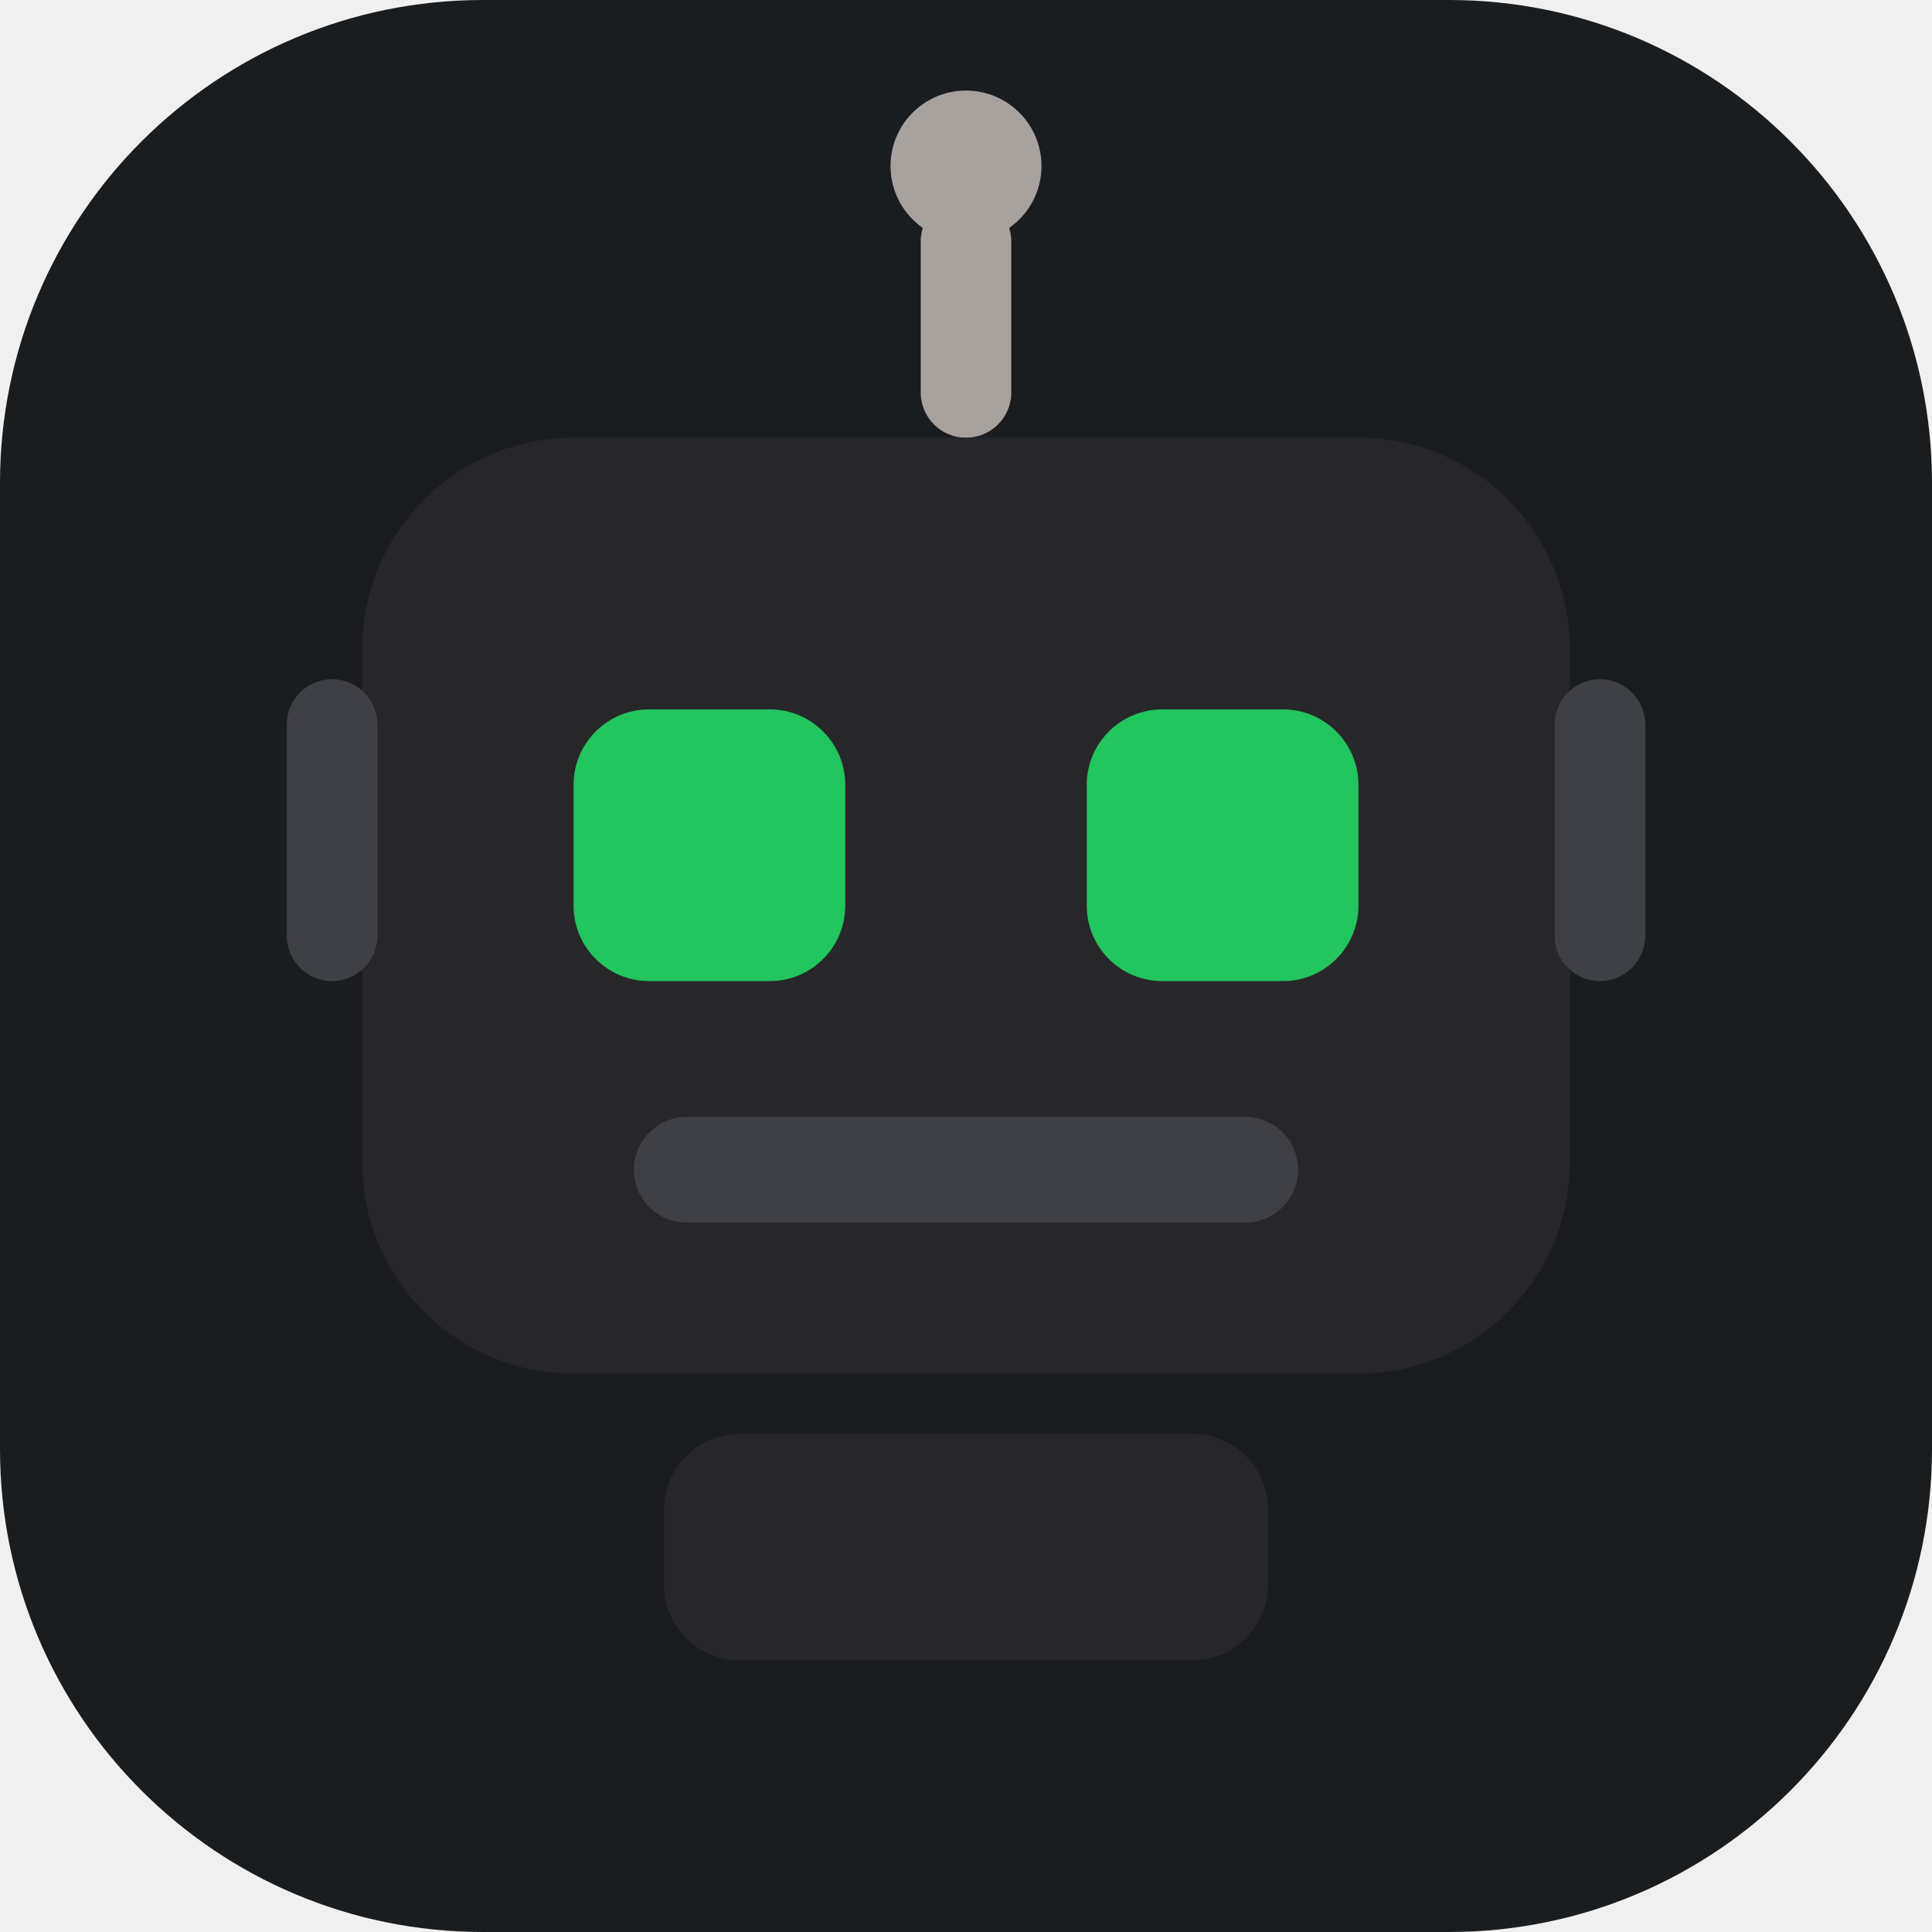
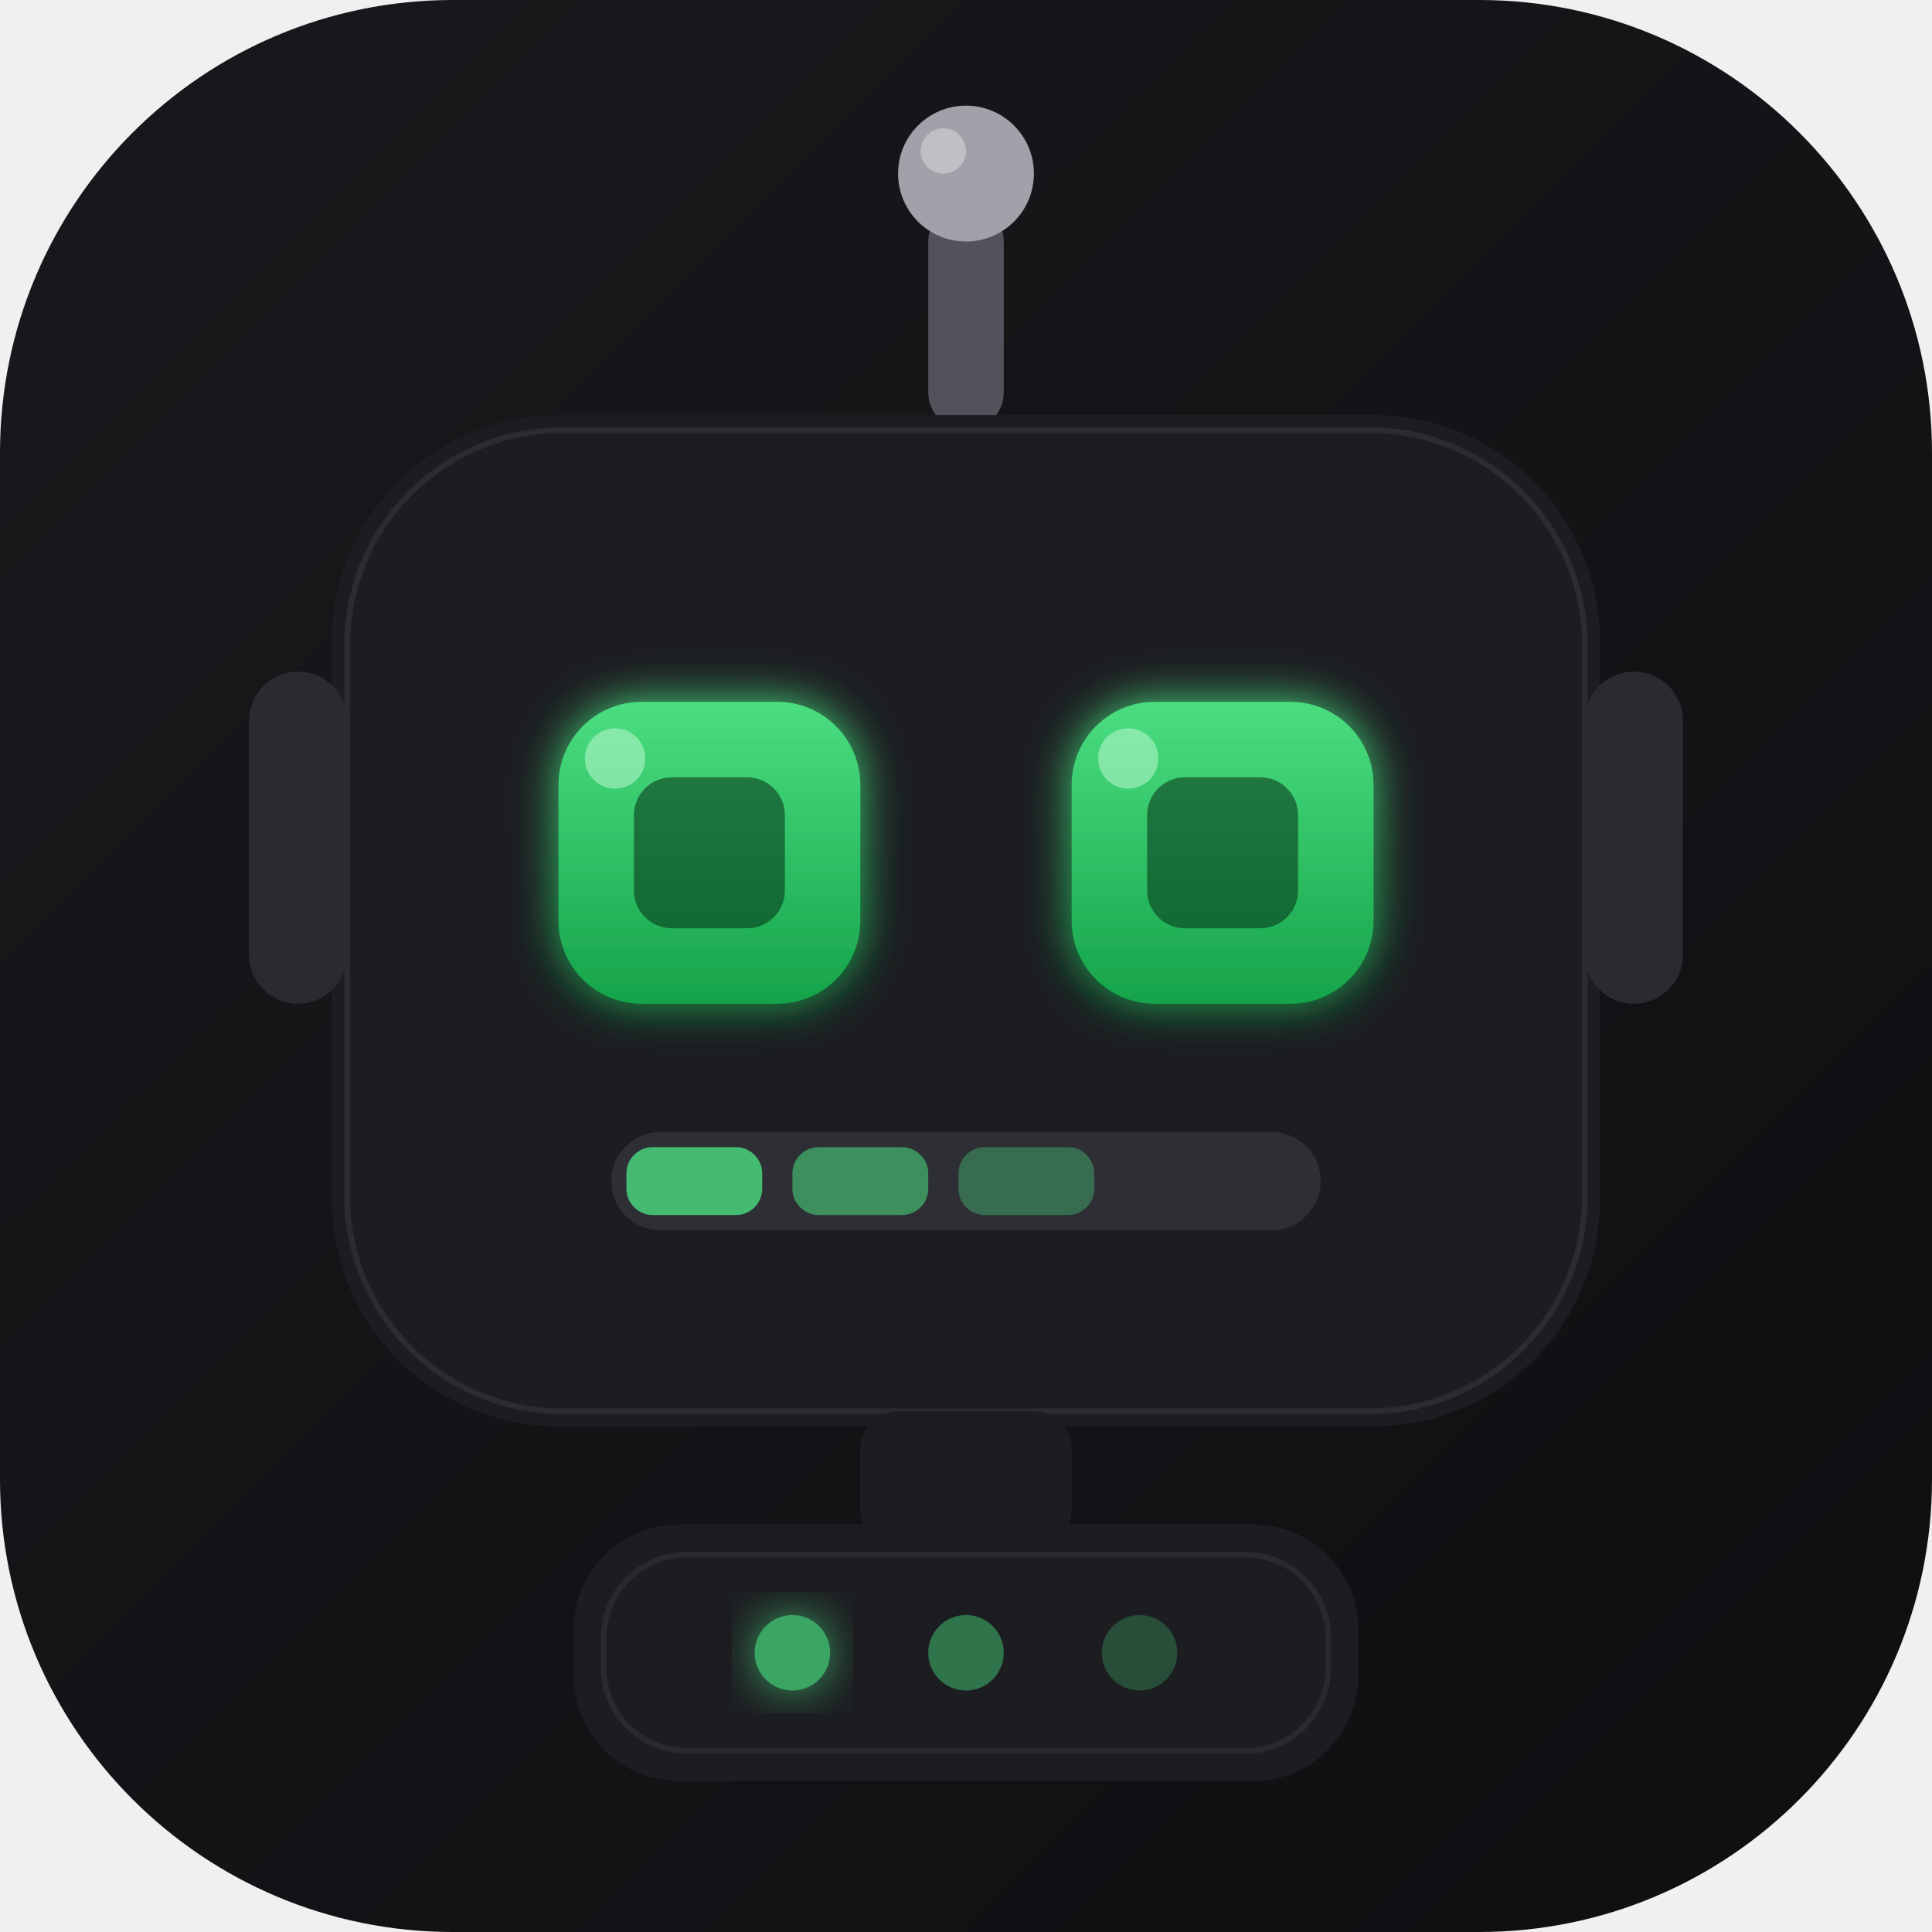
<svg xmlns="http://www.w3.org/2000/svg" viewBox="0 0 512 512" fill="none">
-   <rect width="512" height="512" rx="128" fill="#1a1d20" />
-   <rect x="244" y="52" width="24" height="64" rx="12" fill="#a8a29e" />
-   <circle cx="256" cy="44" r="20" fill="#a8a29e" />
-   <rect x="96" y="116" width="320" height="248" rx="56" fill="#27272a" />
-   <rect x="152" y="188" width="72" height="72" rx="20" fill="#22c55e" />
-   <rect x="288" y="188" width="72" height="72" rx="20" fill="#22c55e" />
-   <rect x="168" y="296" width="176" height="28" rx="14" fill="#3f3f46" />
-   <rect x="76" y="180" width="24" height="80" rx="12" fill="#3f3f46" />
-   <rect x="412" y="180" width="24" height="80" rx="12" fill="#3f3f46" />
-   <rect x="176" y="380" width="160" height="60" rx="20" fill="#27272a" />
+   <defs>
+     <linearGradient id="bg" x1="0" y1="0" x2="512" y2="512" gradientUnits="userSpaceOnUse">
+       <stop offset="0%" stop-color="#18191c" />
+       <stop offset="100%" stop-color="#0d0f11" />
+     </linearGradient>
+     <linearGradient id="eyeGlow" x1="0" y1="0" x2="0" y2="1">
+       <stop offset="0%" stop-color="#4ade80" />
+       <stop offset="100%" stop-color="#16a34a" />
+     </linearGradient>
+     <filter id="glow" x="-30%" y="-30%" width="160%" height="160%">
+       <feGaussianBlur stdDeviation="6" result="blur" />
+       <feMerge>
+         <feMergeNode in="blur" />
+         <feMergeNode in="SourceGraphic" />
+       </feMerge>
+     </filter>
+   </defs>
+   <rect width="512" height="512" rx="120" fill="url(#bg)" />
+   <rect x="246" y="54" width="20" height="60" rx="10" fill="#52525b" />
+   <circle cx="256" cy="46" r="18" fill="#a1a1aa" />
+   <circle cx="250" cy="40" r="6" fill="#d4d4d8" opacity="0.6" />
+   <rect x="88" y="110" width="336" height="268" rx="60" fill="#1c1d21" />
+   <rect x="92" y="114" width="328" height="260" rx="57" fill="none" stroke="#ffffff" stroke-width="1.5" opacity="0.07" />
+   <rect x="66" y="178" width="26" height="88" rx="13" fill="#2a2b30" />
+   <rect x="420" y="178" width="26" height="88" rx="13" fill="#2a2b30" />
+   <rect x="148" y="186" width="80" height="80" rx="22" fill="url(#eyeGlow)" filter="url(#glow)" />
+   <rect x="168" y="206" width="40" height="40" rx="10" fill="#052e16" opacity="0.55" />
+   <circle cx="163" cy="201" r="8" fill="#bbf7d0" opacity="0.55" />
+   <rect x="284" y="186" width="80" height="80" rx="22" fill="url(#eyeGlow)" filter="url(#glow)" />
+   <rect x="304" y="206" width="40" height="40" rx="10" fill="#052e16" opacity="0.55" />
+   <circle cx="299" cy="201" r="8" fill="#bbf7d0" opacity="0.55" />
+   <rect x="162" y="300" width="188" height="26" rx="13" fill="#2e2f35" />
+   <rect x="166" y="304" width="36" height="18" rx="7" fill="#4ade80" opacity="0.8" />
+   <rect x="210" y="304" width="36" height="18" rx="7" fill="#4ade80" opacity="0.55" />
+   <rect x="254" y="304" width="36" height="18" rx="7" fill="#4ade80" opacity="0.35" />
+   <rect x="298" y="304" width="36" height="18" rx="7" fill="#2e2f35" opacity="0.4" />
+   <rect x="228" y="374" width="56" height="36" rx="10" fill="#1c1d21" />
+   <rect x="152" y="404" width="208" height="68" rx="28" fill="#1c1d21" />
+   <rect x="160" y="412" width="192" height="52" rx="22" fill="none" stroke="#ffffff" stroke-width="1.5" opacity="0.06" />
+   <circle cx="210" cy="438" r="10" fill="#4ade80" opacity="0.7" filter="url(#glow)" />
+   <circle cx="256" cy="438" r="10" fill="#4ade80" opacity="0.45" />
+   <circle cx="302" cy="438" r="10" fill="#4ade80" opacity="0.25" />
</svg>
